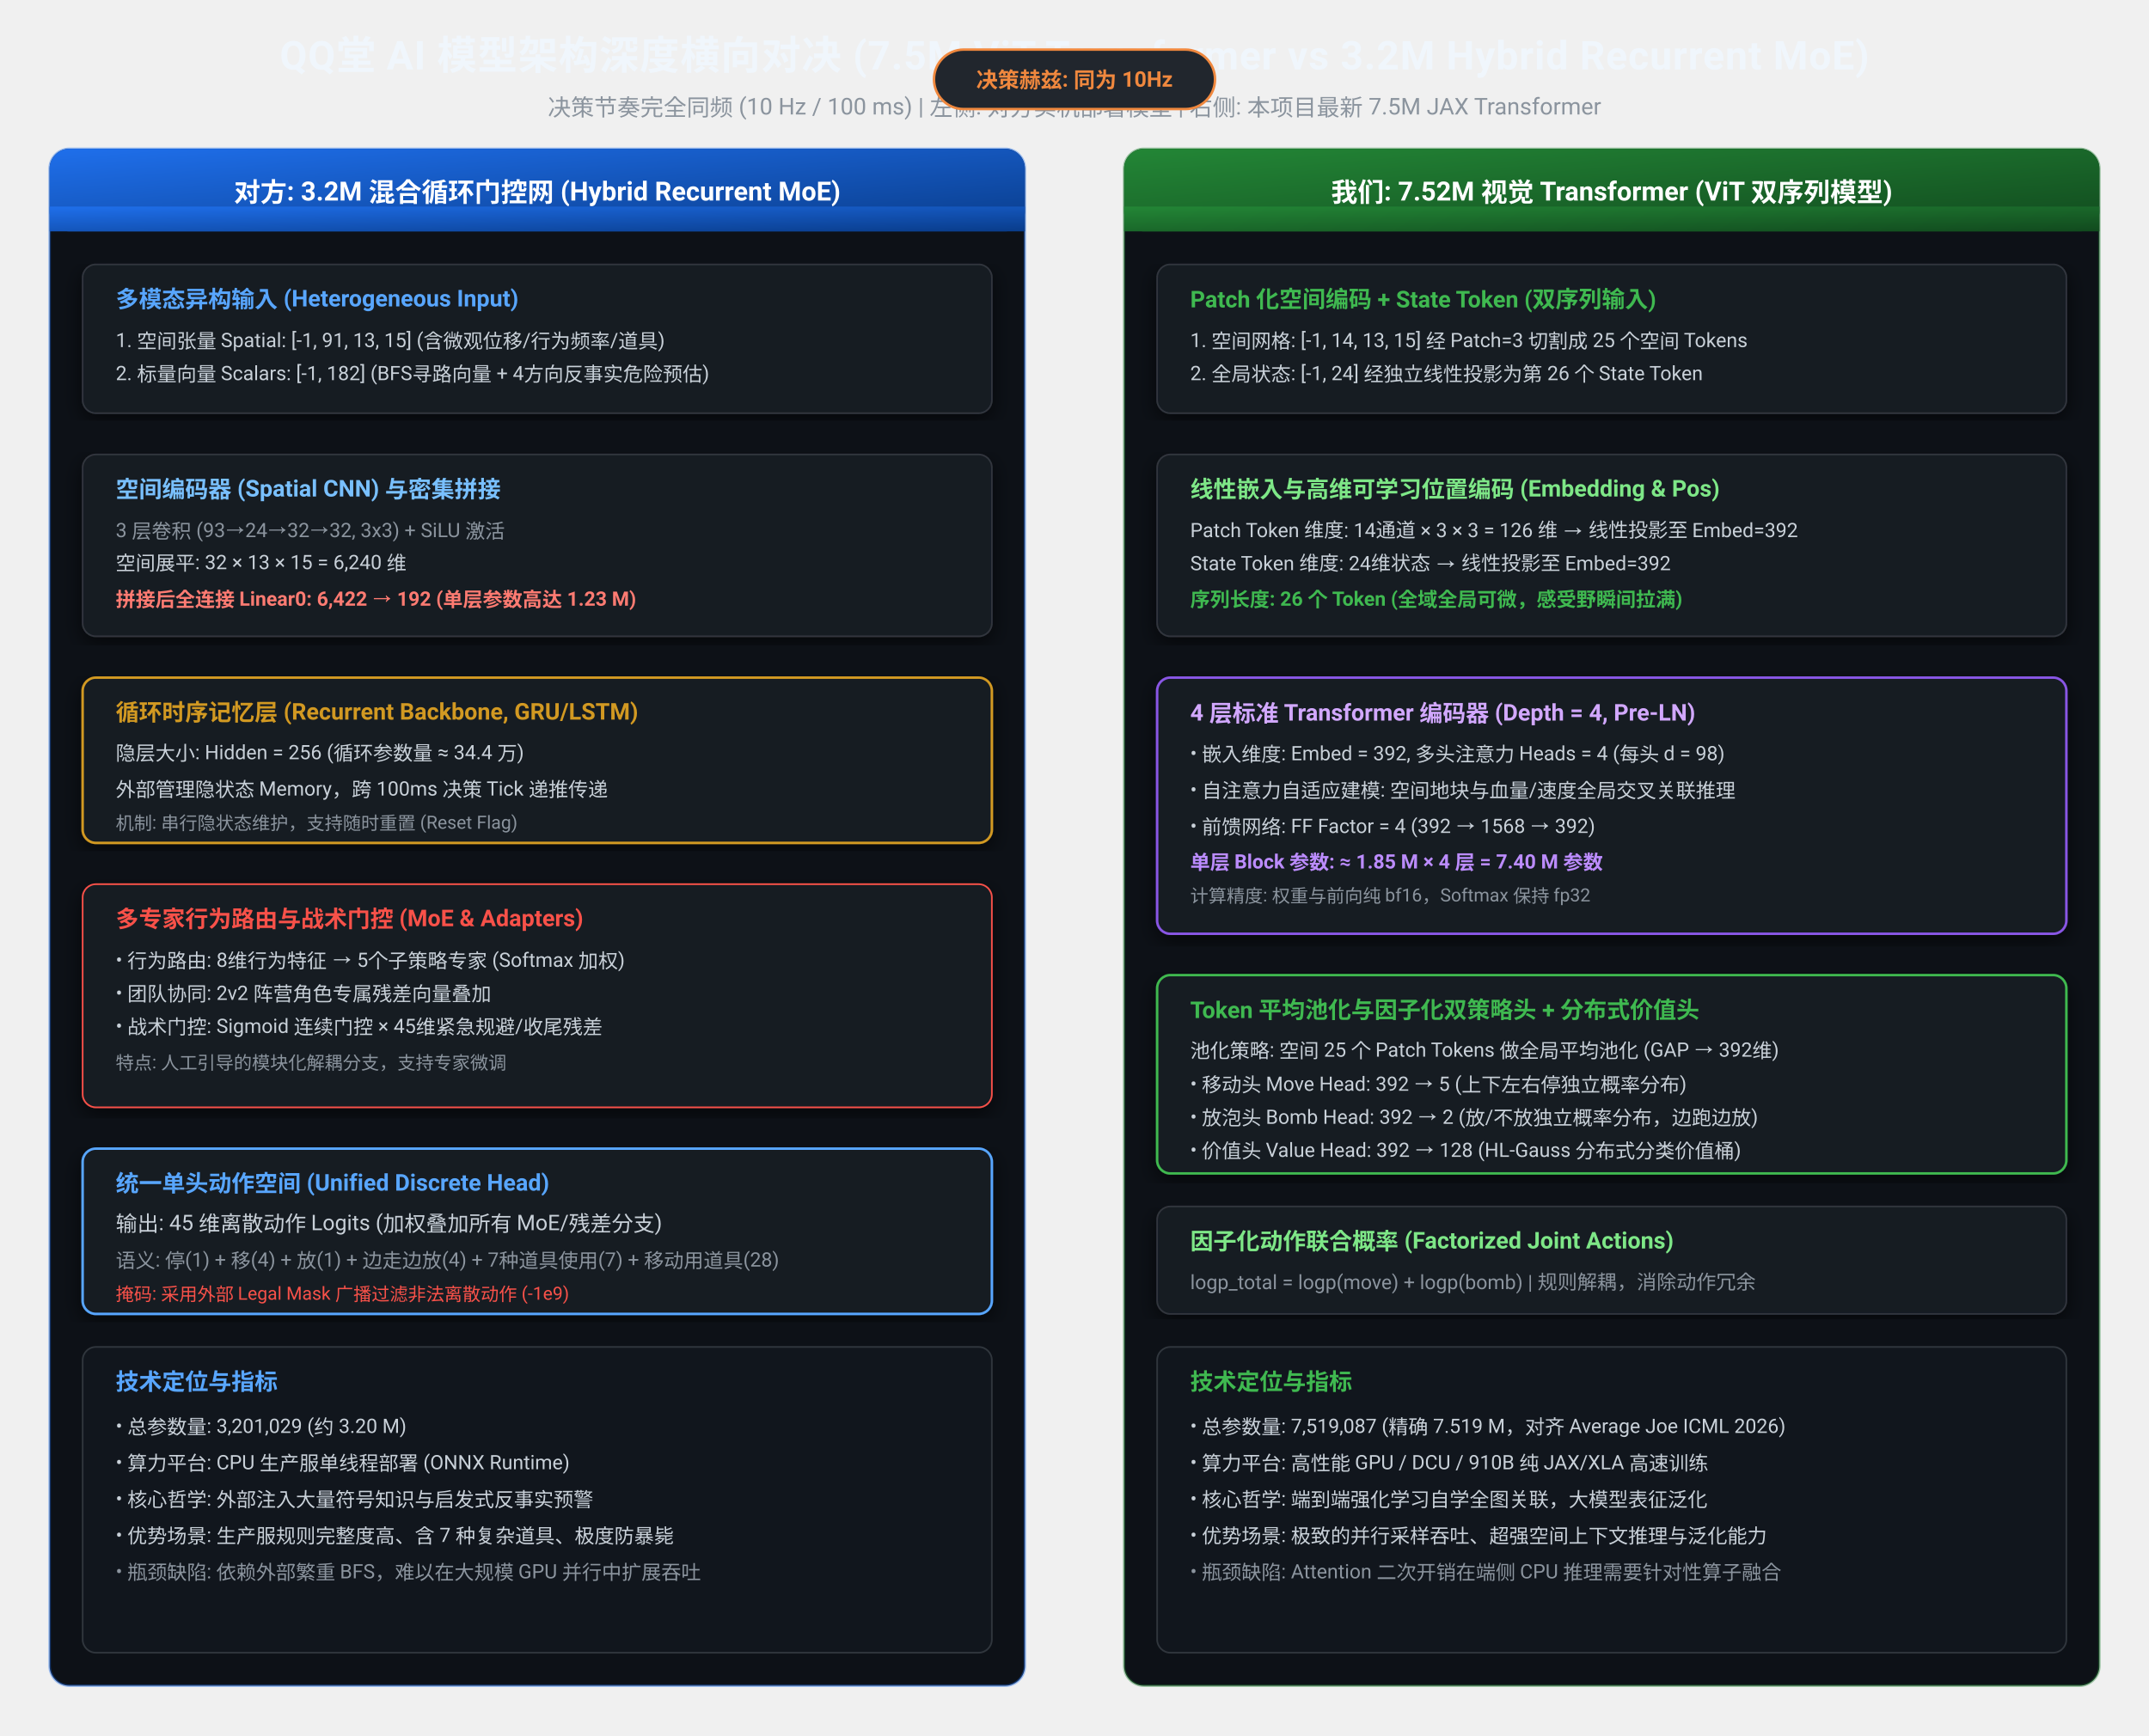
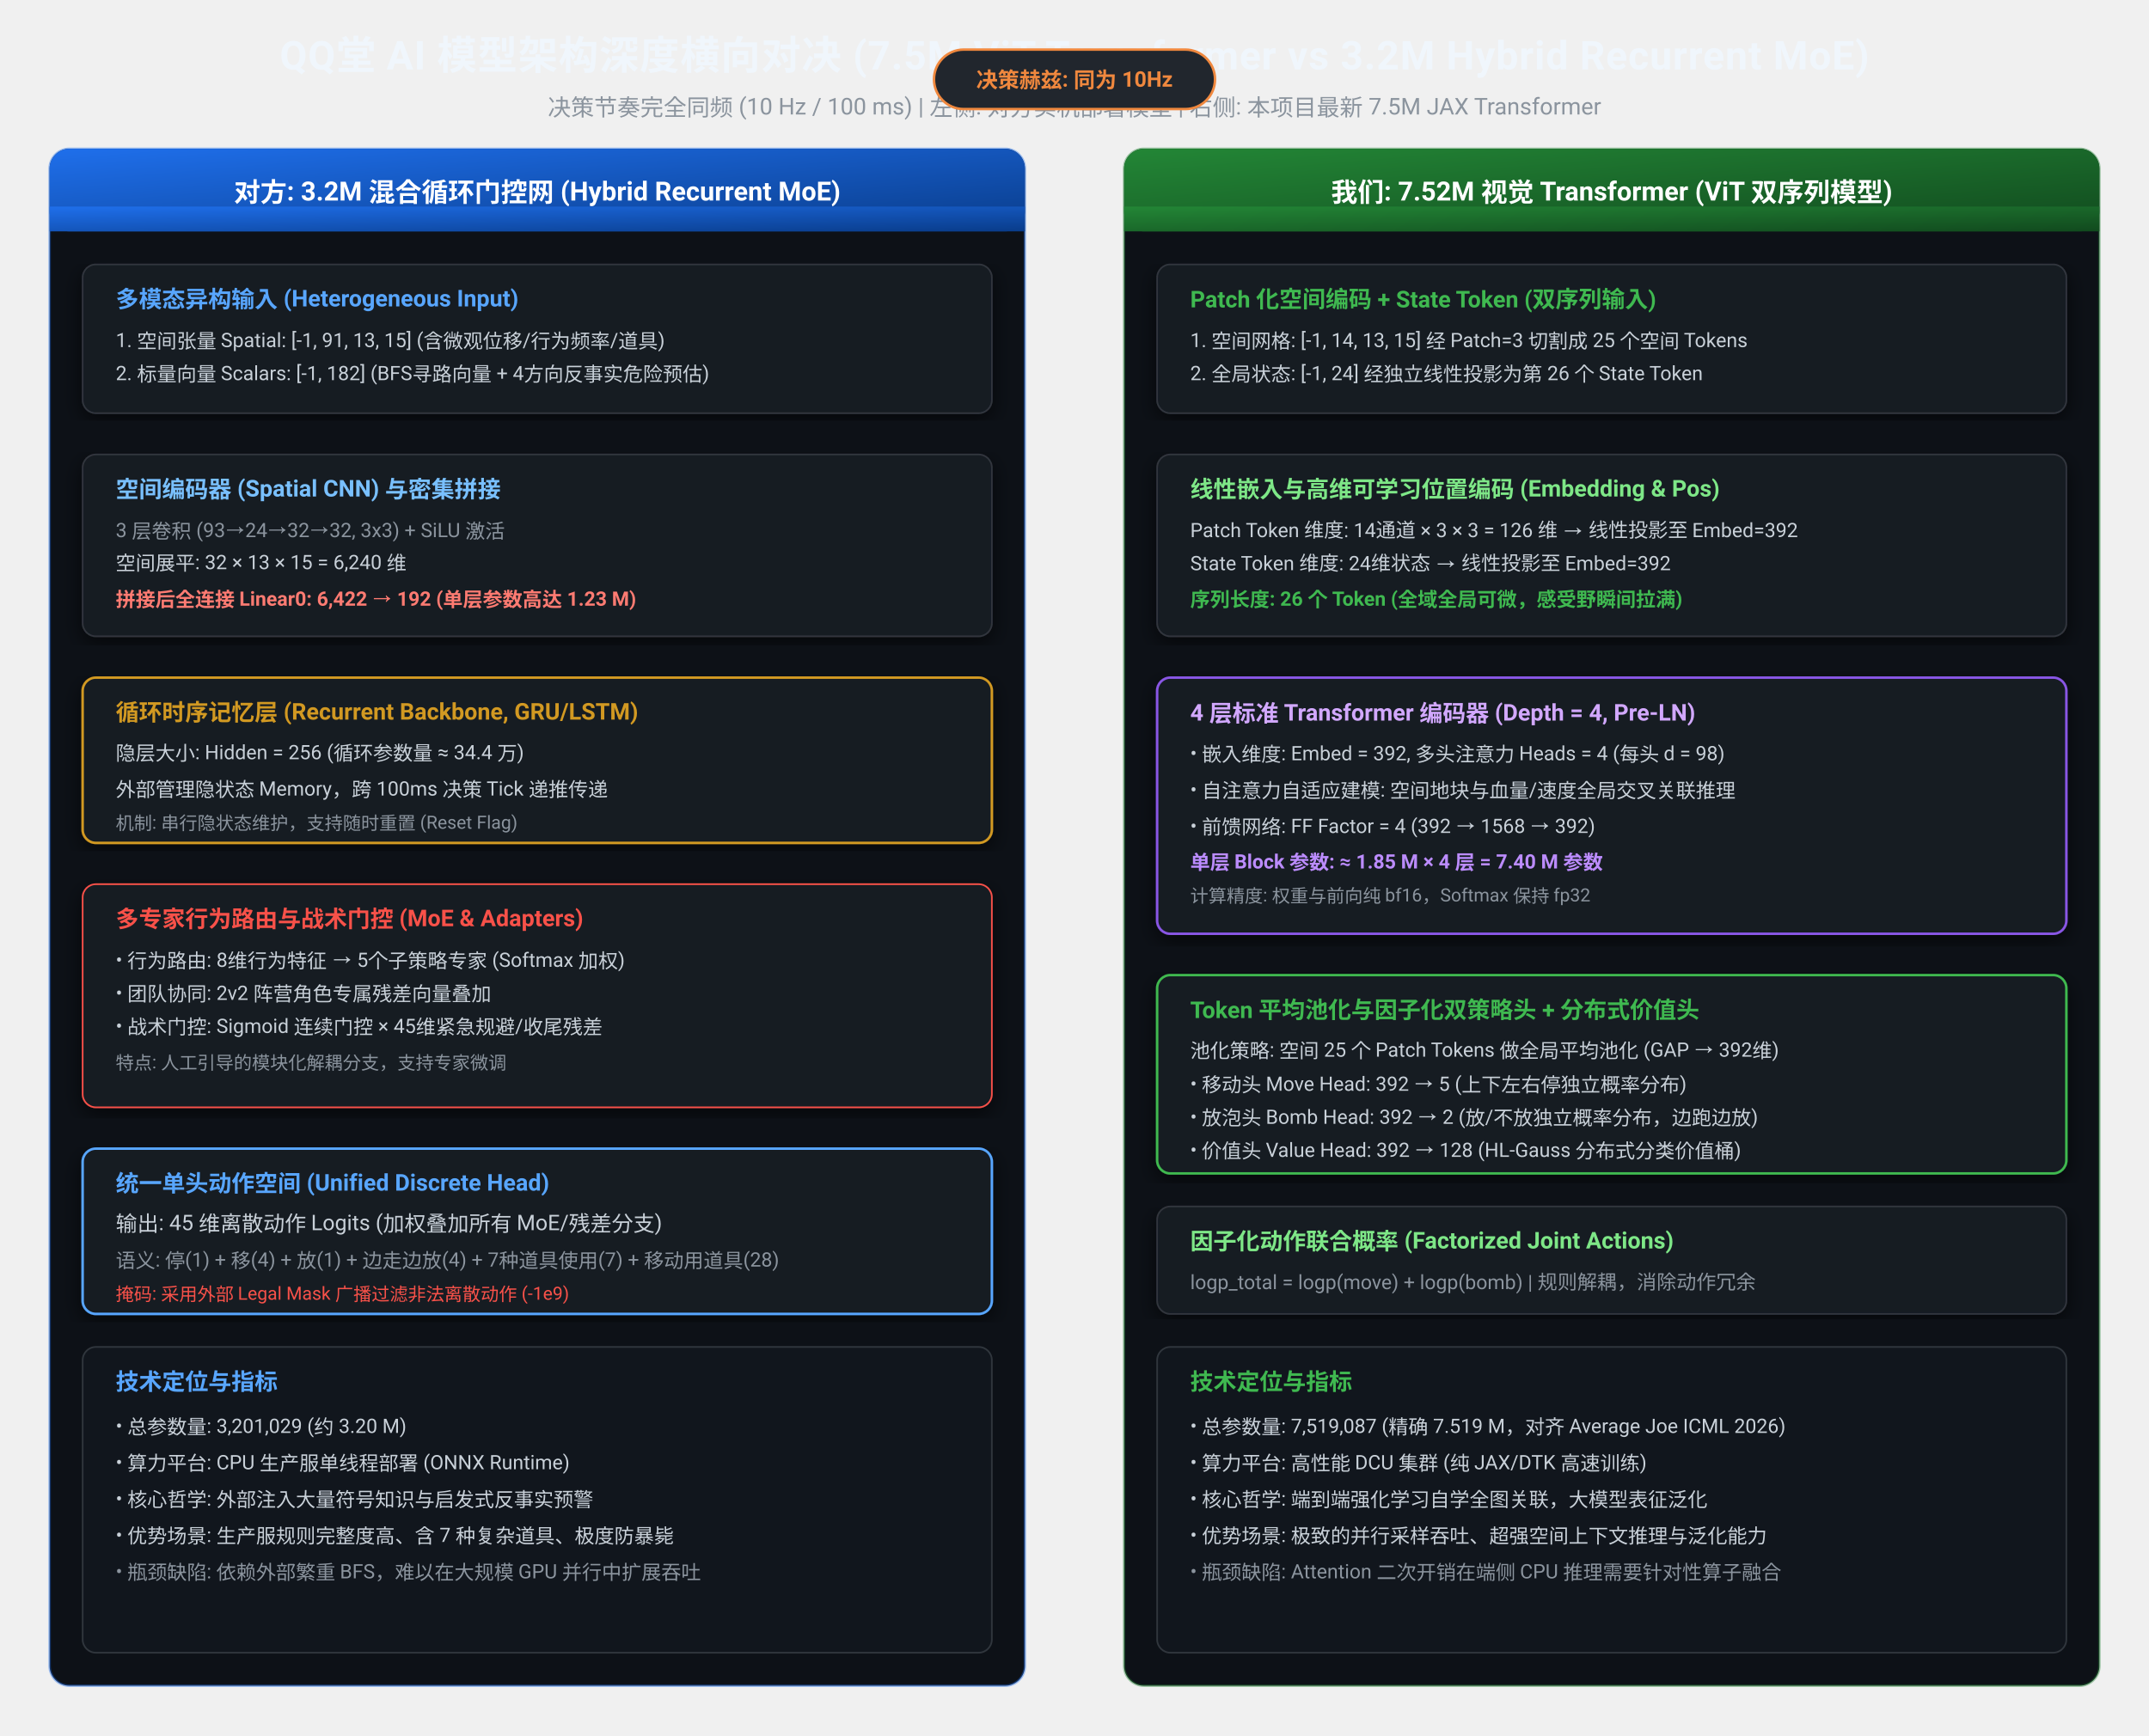
<svg xmlns="http://www.w3.org/2000/svg" viewBox="0 0 1300 1050" width="100%" height="100%" style="background:#090d13; font-family:-apple-system,BlinkMacSystemFont,'Segoe UI',Roboto,Helvetica,Arial,sans-serif;">
  <defs>
    <linearGradient id="g-theirs-header" x1="0%" y1="0%" x2="100%" y2="100%">
      <stop offset="0%" stop-color="#1f6feb" />
      <stop offset="100%" stop-color="#093c8a" />
    </linearGradient>
    <linearGradient id="g-theirs-block" x1="0%" y1="0%" x2="100%" y2="100%">
      <stop offset="0%" stop-color="#161b22" />
      <stop offset="100%" stop-color="#0d1117" />
    </linearGradient>
    <linearGradient id="g-ours-header" x1="0%" y1="0%" x2="100%" y2="100%">
      <stop offset="0%" stop-color="#238636" />
      <stop offset="100%" stop-color="#114a1e" />
    </linearGradient>
    <linearGradient id="g-ours-attn" x1="0%" y1="0%" x2="100%" y2="100%">
      <stop offset="0%" stop-color="#8957e5" />
      <stop offset="100%" stop-color="#4c2889" />
    </linearGradient>
    <filter id="box-shadow" x="-5%" y="-5%" width="110%" height="110%">
      <feDropShadow dx="0" dy="4" stdDeviation="6" flood-color="#000" flood-opacity="0.6" />
    </filter>
    <marker id="arrow-blue" viewBox="0 0 10 10" refX="5" refY="5" markerWidth="6" markerHeight="6" orient="auto-start-reverse">
      <path d="M 0 1 L 10 5 L 0 9 z" fill="#58a6ff" />
    </marker>
    <marker id="arrow-green" viewBox="0 0 10 10" refX="5" refY="5" markerWidth="6" markerHeight="6" orient="auto-start-reverse">
      <path d="M 0 1 L 10 5 L 0 9 z" fill="#3fb950" />
    </marker>
  </defs>
  <text x="650" y="42" fill="#f0f6fc" font-size="24" font-weight="700" text-anchor="middle" letter-spacing="0.5">QQ堂 AI 模型架构深度横向对决 (7.5M ViT Transformer vs 3.2M Hybrid Recurrent MoE)</text>
  <text x="650" y="70" fill="#8b949e" font-size="14" text-anchor="middle">决策节奏完全同频 (10 Hz / 100 ms) | 左侧: 对方实机部署模型 | 右侧: 本项目最新 7.5M JAX Transformer</text>
  <rect x="30" y="90" width="590" height="930" rx="12" fill="#0d1117" stroke="#1f6feb" stroke-width="1.5" stroke-opacity="0.4" />
  <rect x="30" y="90" width="590" height="50" rx="12" fill="url(#g-theirs-header)" />
  <rect x="30" y="125" width="590" height="15" fill="url(#g-theirs-header)" />
  <text x="325" y="122" fill="#ffffff" font-size="16" font-weight="700" text-anchor="middle">对方: 3.2M 混合循环门控网 (Hybrid Recurrent MoE)</text>
  <rect x="680" y="90" width="590" height="930" rx="12" fill="#0d1117" stroke="#238636" stroke-width="1.5" stroke-opacity="0.4" />
  <rect x="680" y="90" width="590" height="50" rx="12" fill="url(#g-ours-header)" />
  <rect x="680" y="125" width="590" height="15" fill="url(#g-ours-header)" />
  <text x="975" y="122" fill="#ffffff" font-size="16" font-weight="700" text-anchor="middle">我们: 7.52M 视觉 Transformer (ViT 双序列模型)</text>
  <g transform="translate(50, 160)">
    <rect x="0" y="0" width="550" height="90" rx="8" fill="#161b22" stroke="#30363d" stroke-width="1" filter="url(#box-shadow)" />
    <text x="20" y="26" fill="#58a6ff" font-size="14" font-weight="600">多模态异构输入 (Heterogeneous Input)</text>
    <text x="20" y="50" fill="#c9d1d9" font-size="12">1. 空间张量 Spatial: [-1, 91, 13, 15] (含微观位移/行为频率/道具)</text>
    <text x="20" y="70" fill="#c9d1d9" font-size="12">2. 标量向量 Scalars: [-1, 182] (BFS寻路向量 + 4方向反事实危险预估)</text>
  </g>
  <g transform="translate(50, 275)">
    <rect x="0" y="0" width="550" height="110" rx="8" fill="#161b22" stroke="#30363d" stroke-width="1" filter="url(#box-shadow)" />
    <text x="20" y="26" fill="#79c0ff" font-size="14" font-weight="600">空间编码器 (Spatial CNN) 与密集拼接</text>
    <text x="20" y="50" fill="#8b949e" font-size="12">3 层卷积 (93→24→32→32, 3x3) + SiLU 激活</text>
    <text x="20" y="70" fill="#c9d1d9" font-size="12">空间展平: 32 × 13 × 15 = 6,240 维</text>
    <text x="20" y="92" fill="#ff7b72" font-size="12" font-weight="600">拼接后全连接 Linear0: 6,422 → 192 (单层参数高达 1.23 M)</text>
  </g>
  <g transform="translate(50, 410)">
    <rect x="0" y="0" width="550" height="100" rx="8" fill="#161b22" stroke="#d29922" stroke-width="1.5" filter="url(#box-shadow)" />
    <text x="20" y="26" fill="#d29922" font-size="14" font-weight="600">循环时序记忆层 (Recurrent Backbone, GRU/LSTM)</text>
    <text x="20" y="50" fill="#c9d1d9" font-size="12">隐层大小: Hidden = 256 (循环参数量 ≈ 34.4 万)</text>
    <text x="20" y="72" fill="#c9d1d9" font-size="12">外部管理隐状态 Memory，跨 100ms 决策 Tick 递推传递</text>
    <text x="20" y="92" fill="#8b949e" font-size="11">机制: 串行隐状态维护，支持随时重置 (Reset Flag)</text>
  </g>
  <g transform="translate(50, 535)">
    <rect x="0" y="0" width="550" height="135" rx="8" fill="#161b22" stroke="#f85149" stroke-width="1" filter="url(#box-shadow)" />
    <text x="20" y="26" fill="#f85149" font-size="14" font-weight="600">多专家行为路由与战术门控 (MoE &amp; Adapters)</text>
    <text x="20" y="50" fill="#c9d1d9" font-size="12">• 行为路由: 8维行为特征 → 5个子策略专家 (Softmax 加权)</text>
    <text x="20" y="70" fill="#c9d1d9" font-size="12">• 团队协同: 2v2 阵营角色专属残差向量叠加</text>
    <text x="20" y="90" fill="#c9d1d9" font-size="12">• 战术门控: Sigmoid 连续门控 × 45维紧急规避/收尾残差</text>
    <text x="20" y="112" fill="#8b949e" font-size="11">特点: 人工引导的模块化解耦分支，支持专家微调</text>
  </g>
  <g transform="translate(50, 695)">
    <rect x="0" y="0" width="550" height="100" rx="8" fill="#161b22" stroke="#58a6ff" stroke-width="1.5" filter="url(#box-shadow)" />
    <text x="20" y="26" fill="#58a6ff" font-size="14" font-weight="600">统一单头动作空间 (Unified Discrete Head)</text>
    <text x="20" y="50" fill="#c9d1d9" font-size="13">输出: 45 维离散动作 Logits (加权叠加所有 MoE/残差分支)</text>
    <text x="20" y="72" fill="#8b949e" font-size="12">语义: 停(1) + 移(4) + 放(1) + 边走边放(4) + 7种道具使用(7) + 移动用道具(28)</text>
    <text x="20" y="92" fill="#f85149" font-size="11">掩码: 采用外部 Legal Mask 广播过滤非法离散动作 (-1e9)</text>
  </g>
  <g transform="translate(50, 815)">
    <rect x="0" y="0" width="550" height="185" rx="8" fill="#11161d" stroke="#30363d" stroke-width="1" />
    <text x="20" y="26" fill="#58a6ff" font-size="14" font-weight="700">技术定位与指标</text>
    <text x="20" y="52" fill="#c9d1d9" font-size="12">• 总参数量: 3,201,029 (约 3.20 M)</text>
    <text x="20" y="74" fill="#c9d1d9" font-size="12">• 算力平台: CPU 生产服单线程部署 (ONNX Runtime)</text>
    <text x="20" y="96" fill="#c9d1d9" font-size="12">• 核心哲学: 外部注入大量符号知识与启发式反事实预警</text>
    <text x="20" y="118" fill="#c9d1d9" font-size="12">• 优势场景: 生产服规则完整度高、含 7 种复杂道具、极度防暴毙</text>
    <text x="20" y="140" fill="#8b949e" font-size="12">• 瓶颈缺陷: 依赖外部繁重 BFS，难以在大规模 GPU 并行中扩展吞吐</text>
  </g>
  <g transform="translate(700, 160)">
    <rect x="0" y="0" width="550" height="90" rx="8" fill="#161b22" stroke="#30363d" stroke-width="1" filter="url(#box-shadow)" />
    <text x="20" y="26" fill="#3fb950" font-size="14" font-weight="600">Patch 化空间编码 + State Token (双序列输入)</text>
    <text x="20" y="50" fill="#c9d1d9" font-size="12">1. 空间网格: [-1, 14, 13, 15] 经 Patch=3 切割成 25 个空间 Tokens</text>
    <text x="20" y="70" fill="#c9d1d9" font-size="12">2. 全局状态: [-1, 24] 经独立线性投影为第 26 个 State Token</text>
  </g>
  <g transform="translate(700, 275)">
    <rect x="0" y="0" width="550" height="110" rx="8" fill="#161b22" stroke="#30363d" stroke-width="1" filter="url(#box-shadow)" />
    <text x="20" y="26" fill="#7ee787" font-size="14" font-weight="600">线性嵌入与高维可学习位置编码 (Embedding &amp; Pos)</text>
    <text x="20" y="50" fill="#c9d1d9" font-size="12">Patch Token 维度: 14通道 × 3 × 3 = 126 维 → 线性投影至 Embed=392</text>
    <text x="20" y="70" fill="#c9d1d9" font-size="12">State Token 维度: 24维状态 → 线性投影至 Embed=392</text>
    <text x="20" y="92" fill="#3fb950" font-size="12" font-weight="600">序列长度: 26 个 Token (全域全局可微，感受野瞬间拉满)</text>
  </g>
  <g transform="translate(700, 410)">
    <rect x="0" y="0" width="550" height="155" rx="8" fill="#161b22" stroke="#8957e5" stroke-width="1.5" filter="url(#box-shadow)" />
    <text x="20" y="26" fill="#d2a8ff" font-size="14" font-weight="600">4 层标准 Transformer 编码器 (Depth = 4, Pre-LN)</text>
    <text x="20" y="50" fill="#c9d1d9" font-size="12">• 嵌入维度: Embed = 392, 多头注意力 Heads = 4 (每头 d = 98)</text>
    <text x="20" y="72" fill="#c9d1d9" font-size="12">• 自注意力自适应建模: 空间地块与血量/速度全局交叉关联推理</text>
    <text x="20" y="94" fill="#c9d1d9" font-size="12">• 前馈网络: FF Factor = 4 (392 → 1568 → 392)</text>
    <text x="20" y="116" fill="#bc8cff" font-size="12" font-weight="600">单层 Block 参数: ≈ 1.85 M × 4 层 = 7.40 M 参数</text>
    <text x="20" y="136" fill="#8b949e" font-size="11">计算精度: 权重与前向纯 bf16，Softmax 保持 fp32</text>
  </g>
  <g transform="translate(700, 590)">
    <rect x="0" y="0" width="550" height="120" rx="8" fill="#161b22" stroke="#3fb950" stroke-width="1.5" filter="url(#box-shadow)" />
    <text x="20" y="26" fill="#3fb950" font-size="14" font-weight="600">Token 平均池化与因子化双策略头 + 分布式价值头</text>
    <text x="20" y="50" fill="#c9d1d9" font-size="12">池化策略: 空间 25 个 Patch Tokens 做全局平均池化 (GAP → 392维)</text>
    <text x="20" y="70" fill="#c9d1d9" font-size="12">• 移动头 Move Head: 392 → 5 (上下左右停独立概率分布)</text>
    <text x="20" y="90" fill="#c9d1d9" font-size="12">• 放泡头 Bomb Head: 392 → 2 (放/不放独立概率分布，边跑边放)</text>
    <text x="20" y="110" fill="#c9d1d9" font-size="12">• 价值头 Value Head: 392 → 128 (HL-Gauss 分布式分类价值桶)</text>
  </g>
  <g transform="translate(700, 730)">
    <rect x="0" y="0" width="550" height="65" rx="8" fill="#161b22" stroke="#30363d" stroke-width="1" filter="url(#box-shadow)" />
    <text x="20" y="26" fill="#7ee787" font-size="14" font-weight="600">因子化动作联合概率 (Factorized Joint Actions)</text>
    <text x="20" y="50" fill="#8b949e" font-size="12">logp_total = logp(move) + logp(bomb) | 规则解耦，消除动作冗余</text>
  </g>
  <g transform="translate(700, 815)">
    <rect x="0" y="0" width="550" height="185" rx="8" fill="#11161d" stroke="#30363d" stroke-width="1" />
    <text x="20" y="26" fill="#3fb950" font-size="14" font-weight="700">技术定位与指标</text>
    <text x="20" y="52" fill="#c9d1d9" font-size="12">• 总参数量: 7,519,087 (精确 7.519 M，对齐 Average Joe ICML 2026)</text>
-     <text x="20" y="74" fill="#c9d1d9" font-size="12">• 算力平台: 高性能 GPU / DCU / 910B 纯 JAX/XLA 高速训练</text>
+     <text x="20" y="74" fill="#c9d1d9" font-size="12">• 算力平台: 高性能 DCU 集群 (纯 JAX/DTK 高速训练)</text>
    <text x="20" y="96" fill="#c9d1d9" font-size="12">• 核心哲学: 端到端强化学习自学全图关联，大模型表征泛化</text>
    <text x="20" y="118" fill="#c9d1d9" font-size="12">• 优势场景: 极致的并行采样吞吐、超强空间上下文推理与泛化能力</text>
    <text x="20" y="140" fill="#8b949e" font-size="12">• 瓶颈缺陷: Attention 二次开销在端侧 CPU 推理需要针对性算子融合</text>
  </g>
  <g transform="translate(565, 30)">
    <rect x="0" y="0" width="170" height="36" rx="18" fill="#21262d" stroke="#f0883e" stroke-width="1.5" />
    <text x="85" y="23" fill="#f0883e" font-size="13" font-weight="700" text-anchor="middle">决策赫兹: 同为 10Hz</text>
  </g>
</svg>
